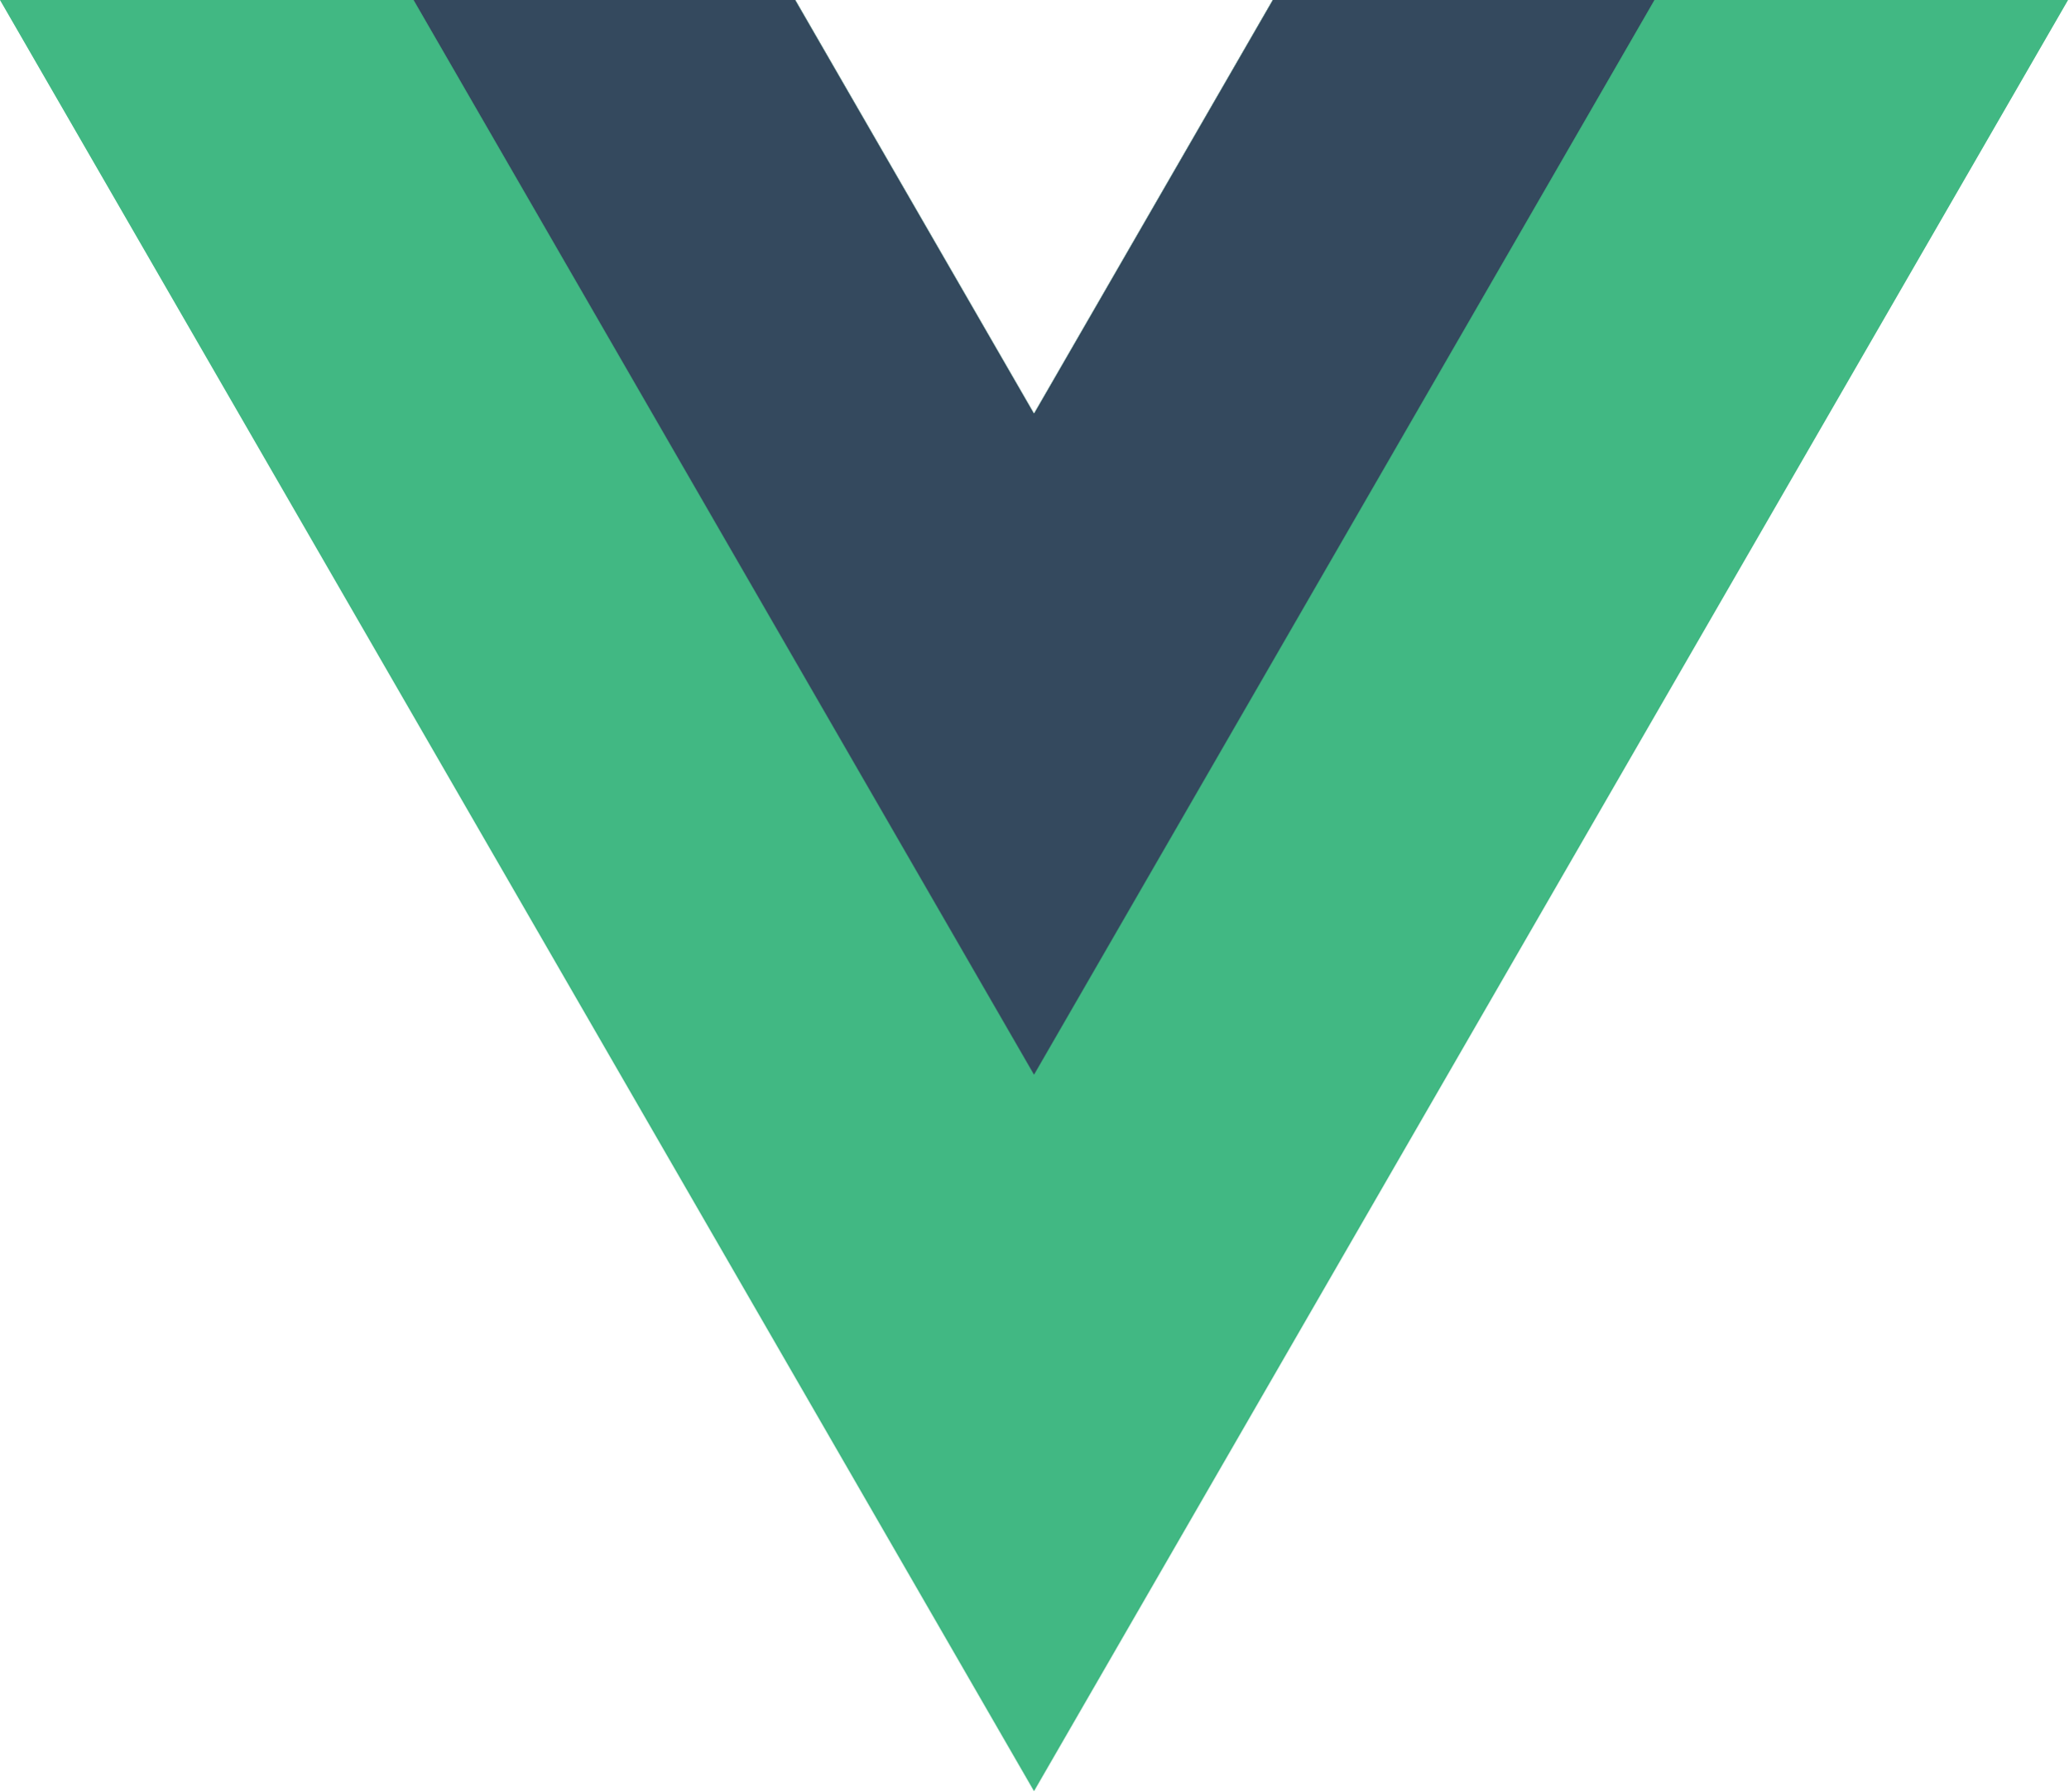
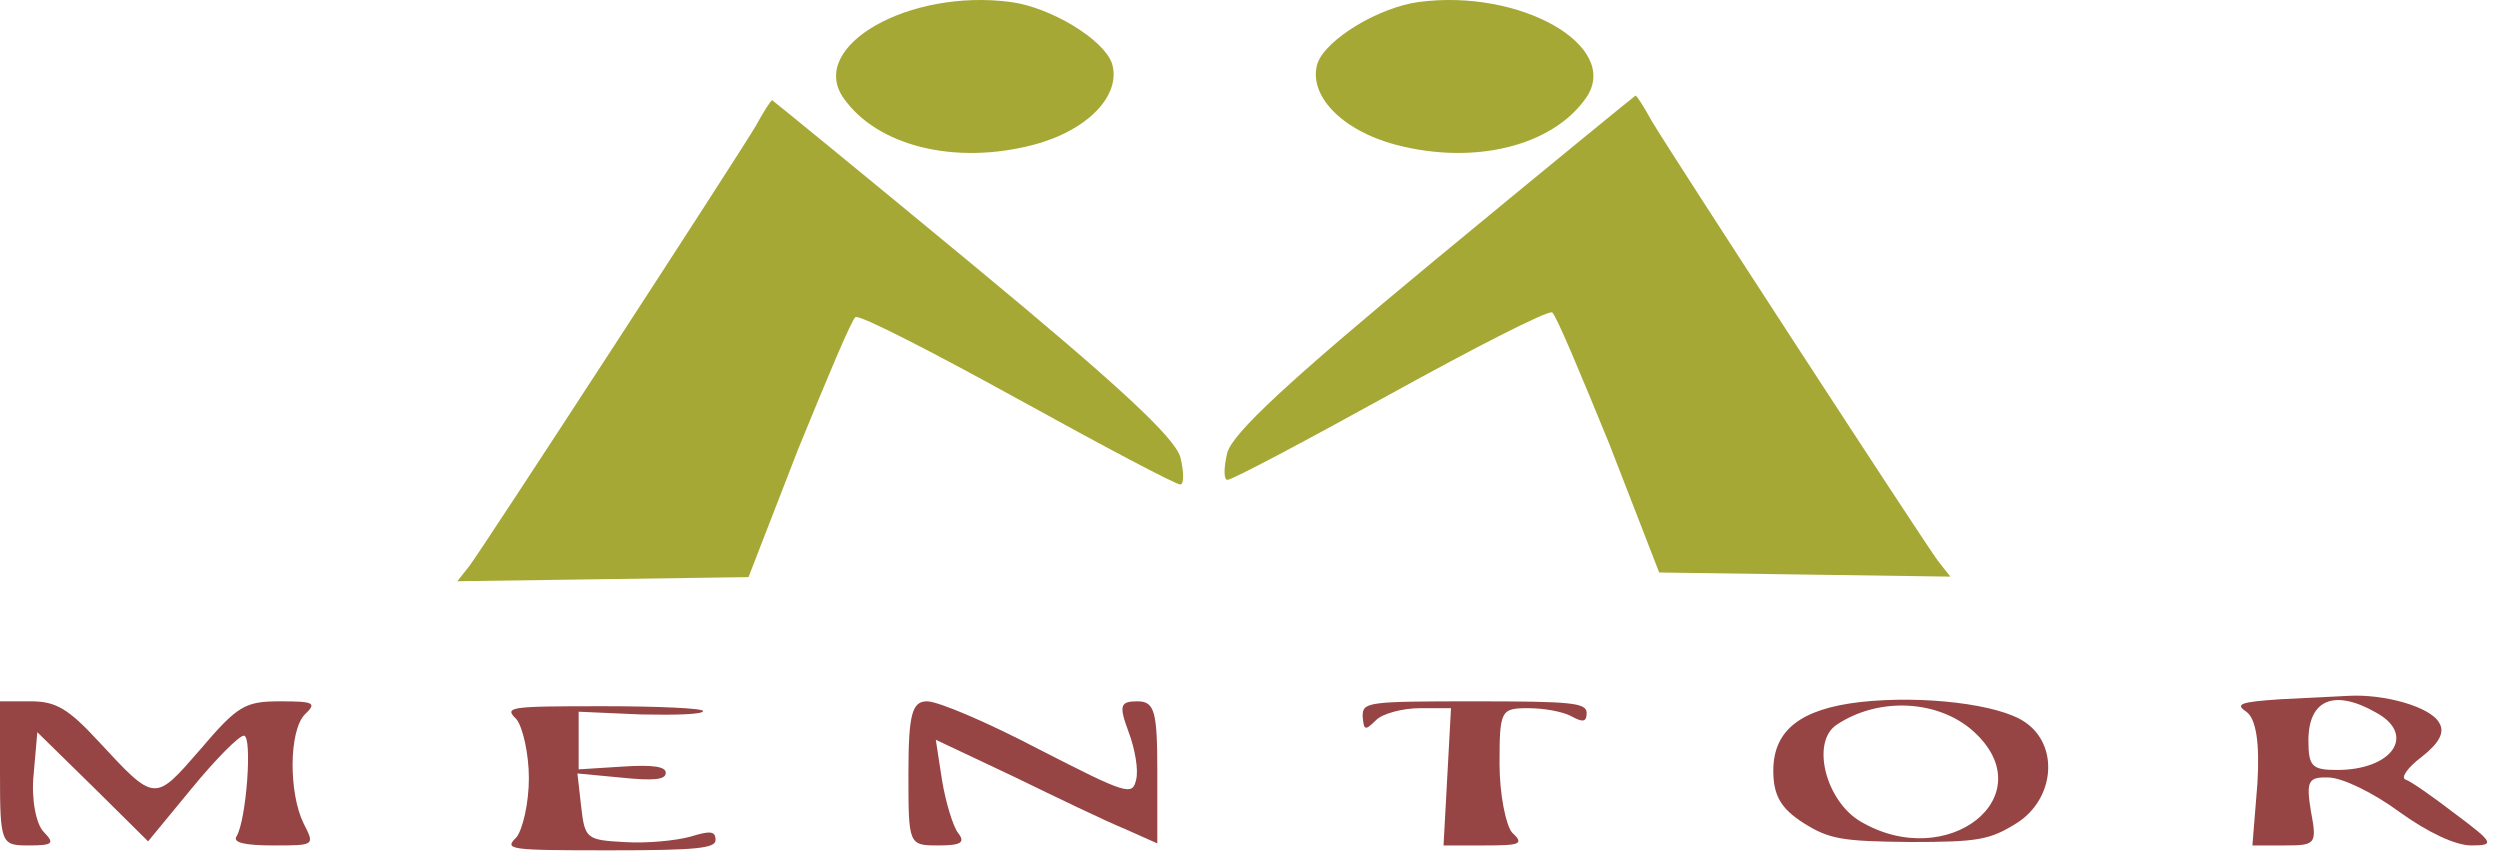
- <svg xmlns="http://www.w3.org/2000/svg" viewBox="0 0 261.76 226.69">
-   <path d="M161.096.001l-30.225 52.351L100.647.001H-.005l130.877 226.688L261.749.001z" fill="#41b883" />
-   <path d="M161.096.001l-30.225 52.351L100.647.001H52.346l78.526 136.01L209.398.001z" fill="#34495e" />
+ <svg xmlns="http://www.w3.org/2000/svg" width="177" height="61" viewBox="0 0 177 61" fill="none">
+   <path d="M100.42 0.145C97.601 0.534 93.901 2.769 93.284 4.469C92.579 6.704 94.958 9.231 98.835 10.251C104.385 11.709 109.936 10.348 112.315 6.899C114.782 3.255 107.645 -0.826 100.42 0.145Z" fill="#A6A836" />
+   <path d="M101.522 18.475C91.126 27.075 87.337 30.622 86.897 32.031C86.632 33.1 86.632 33.974 86.897 33.974C87.249 33.974 92.359 31.253 98.439 27.901C104.43 24.597 109.54 21.974 109.892 22.119C110.157 22.265 111.919 26.492 113.945 31.448L117.469 40.533L127.778 40.679L138.086 40.825L137.205 39.707C136.06 38.153 118.262 10.799 116.941 8.564C116.412 7.592 115.883 6.766 115.795 6.766C115.707 6.815 109.276 12.062 101.522 18.475Z" fill="#A6A836" />
+   <path d="M71.586 0.145C74.405 0.534 78.106 2.769 78.722 4.469C79.427 6.704 77.048 9.231 73.172 10.251C67.621 11.709 62.07 10.348 59.691 6.899C57.224 3.255 64.361 -0.826 71.586 0.145Z" fill="#A6A836" />
+   <path d="M68.942 18.802C79.339 27.402 83.127 30.948 83.568 32.357C83.832 33.426 83.832 34.301 83.568 34.301C83.216 34.301 78.106 31.58 72.026 28.228C66.035 24.924 60.925 22.3 60.572 22.446C60.308 22.592 58.546 26.819 56.52 31.774L52.995 40.86L42.687 41.006L32.379 41.151L33.26 40.034C34.405 38.479 52.203 11.126 53.524 8.891C54.053 7.919 54.581 7.093 54.669 7.093C54.758 7.142 61.189 12.389 68.942 18.802Z" fill="#A6A836" />
+   <path d="M131.718 49.703C127.489 50.189 125.55 51.695 125.55 54.562C125.55 56.311 126.079 57.234 127.665 58.254C129.515 59.42 130.396 59.566 135.242 59.614C140.088 59.614 140.881 59.469 142.819 58.254C145.462 56.554 145.815 52.764 143.348 51.112C141.497 49.849 136.123 49.217 131.718 49.703ZM139.735 51.792C144.757 56.359 137.885 61.801 131.718 58.157C129.251 56.699 128.194 52.521 130.044 51.306C133.039 49.314 137.268 49.557 139.735 51.792Z" fill="#964444" />
+   <path d="M161.409 49.509C158.59 49.703 158.237 49.849 159.03 50.383C159.735 50.869 160 52.618 159.823 55.485L159.471 59.857H161.762C163.964 59.857 164.052 59.76 163.612 57.428C163.259 55.29 163.436 54.999 164.845 55.047C165.815 55.047 168.017 56.116 169.867 57.477C171.894 58.934 173.832 59.857 174.978 59.857C176.652 59.857 176.563 59.663 173.832 57.623C172.246 56.408 170.66 55.29 170.308 55.193C169.956 55.047 170.484 54.319 171.453 53.59C172.687 52.618 173.127 51.841 172.687 51.161C172.07 50.043 168.81 49.12 166.255 49.266C165.462 49.314 163.259 49.412 161.409 49.509ZM168.193 50.432C171.101 51.987 169.427 54.513 165.462 54.513C163.7 54.513 163.436 54.27 163.436 52.424C163.436 49.509 165.286 48.78 168.193 50.432Z" fill="#964444" />
+   <path d="M0 54.756C0 59.76 0.088 59.857 2.026 59.857C3.789 59.857 3.877 59.712 3.084 58.886C2.555 58.351 2.203 56.554 2.379 54.853L2.643 51.841L6.608 55.728L10.485 59.566L13.568 55.825C15.242 53.784 16.916 52.084 17.269 52.084C17.885 52.084 17.445 58.108 16.74 59.226C16.476 59.663 17.357 59.857 19.383 59.857C22.291 59.857 22.291 59.857 21.498 58.303C20.441 56.165 20.441 51.744 21.586 50.578C22.467 49.752 22.203 49.654 19.824 49.654C17.357 49.654 16.828 49.946 14.185 53.056C10.925 56.797 11.013 56.845 6.96 52.472C4.846 50.189 3.965 49.654 2.203 49.654H0V54.756Z" fill="#964444" />
+   <path d="M36.564 50.923C37.004 51.458 37.445 53.352 37.445 55.101C37.445 56.85 37.004 58.745 36.564 59.28C35.683 60.154 35.947 60.203 43.172 60.203C49.339 60.203 50.661 60.057 50.661 59.474C50.661 58.843 50.308 58.794 48.898 59.231C47.841 59.523 45.815 59.717 44.229 59.62C41.498 59.474 41.41 59.377 41.145 57.093L40.881 54.761L43.965 55.053C46.343 55.296 47.136 55.199 47.136 54.713C47.136 54.276 46.255 54.13 44.053 54.276L40.969 54.47V52.429V50.389L45.374 50.583C47.841 50.632 49.78 50.583 49.78 50.34C49.78 50.146 46.608 50 42.731 50C35.947 50 35.683 50.048 36.564 50.923Z" fill="#964444" />
+   <path d="M64.317 54.756C64.317 59.809 64.317 59.857 66.431 59.857C68.017 59.857 68.37 59.663 67.841 58.983C67.489 58.546 66.96 56.845 66.696 55.242L66.255 52.375L71.806 54.999C74.802 56.456 78.326 58.157 79.647 58.691L81.938 59.712V54.707C81.938 50.383 81.762 49.654 80.528 49.654C79.295 49.654 79.207 49.946 79.912 51.841C80.352 53.007 80.617 54.513 80.44 55.193C80.176 56.359 79.824 56.262 73.568 53.056C69.956 51.161 66.431 49.654 65.639 49.654C64.581 49.654 64.317 50.529 64.317 54.756Z" fill="#964444" />
+   <path d="M96.475 50.723C96.564 51.744 96.652 51.744 97.445 50.966C97.885 50.529 99.295 50.14 100.528 50.14H102.731L102.467 54.999L102.202 59.857H105.11C107.665 59.857 107.929 59.76 107.048 58.934C106.608 58.4 106.167 56.214 106.167 54.076C106.167 50.286 106.255 50.14 108.194 50.14C109.339 50.14 110.661 50.383 111.277 50.723C112.07 51.161 112.335 51.112 112.335 50.48C112.335 49.752 111.277 49.654 104.405 49.654C96.74 49.654 96.475 49.703 96.475 50.723Z" fill="#964444" />
</svg>
